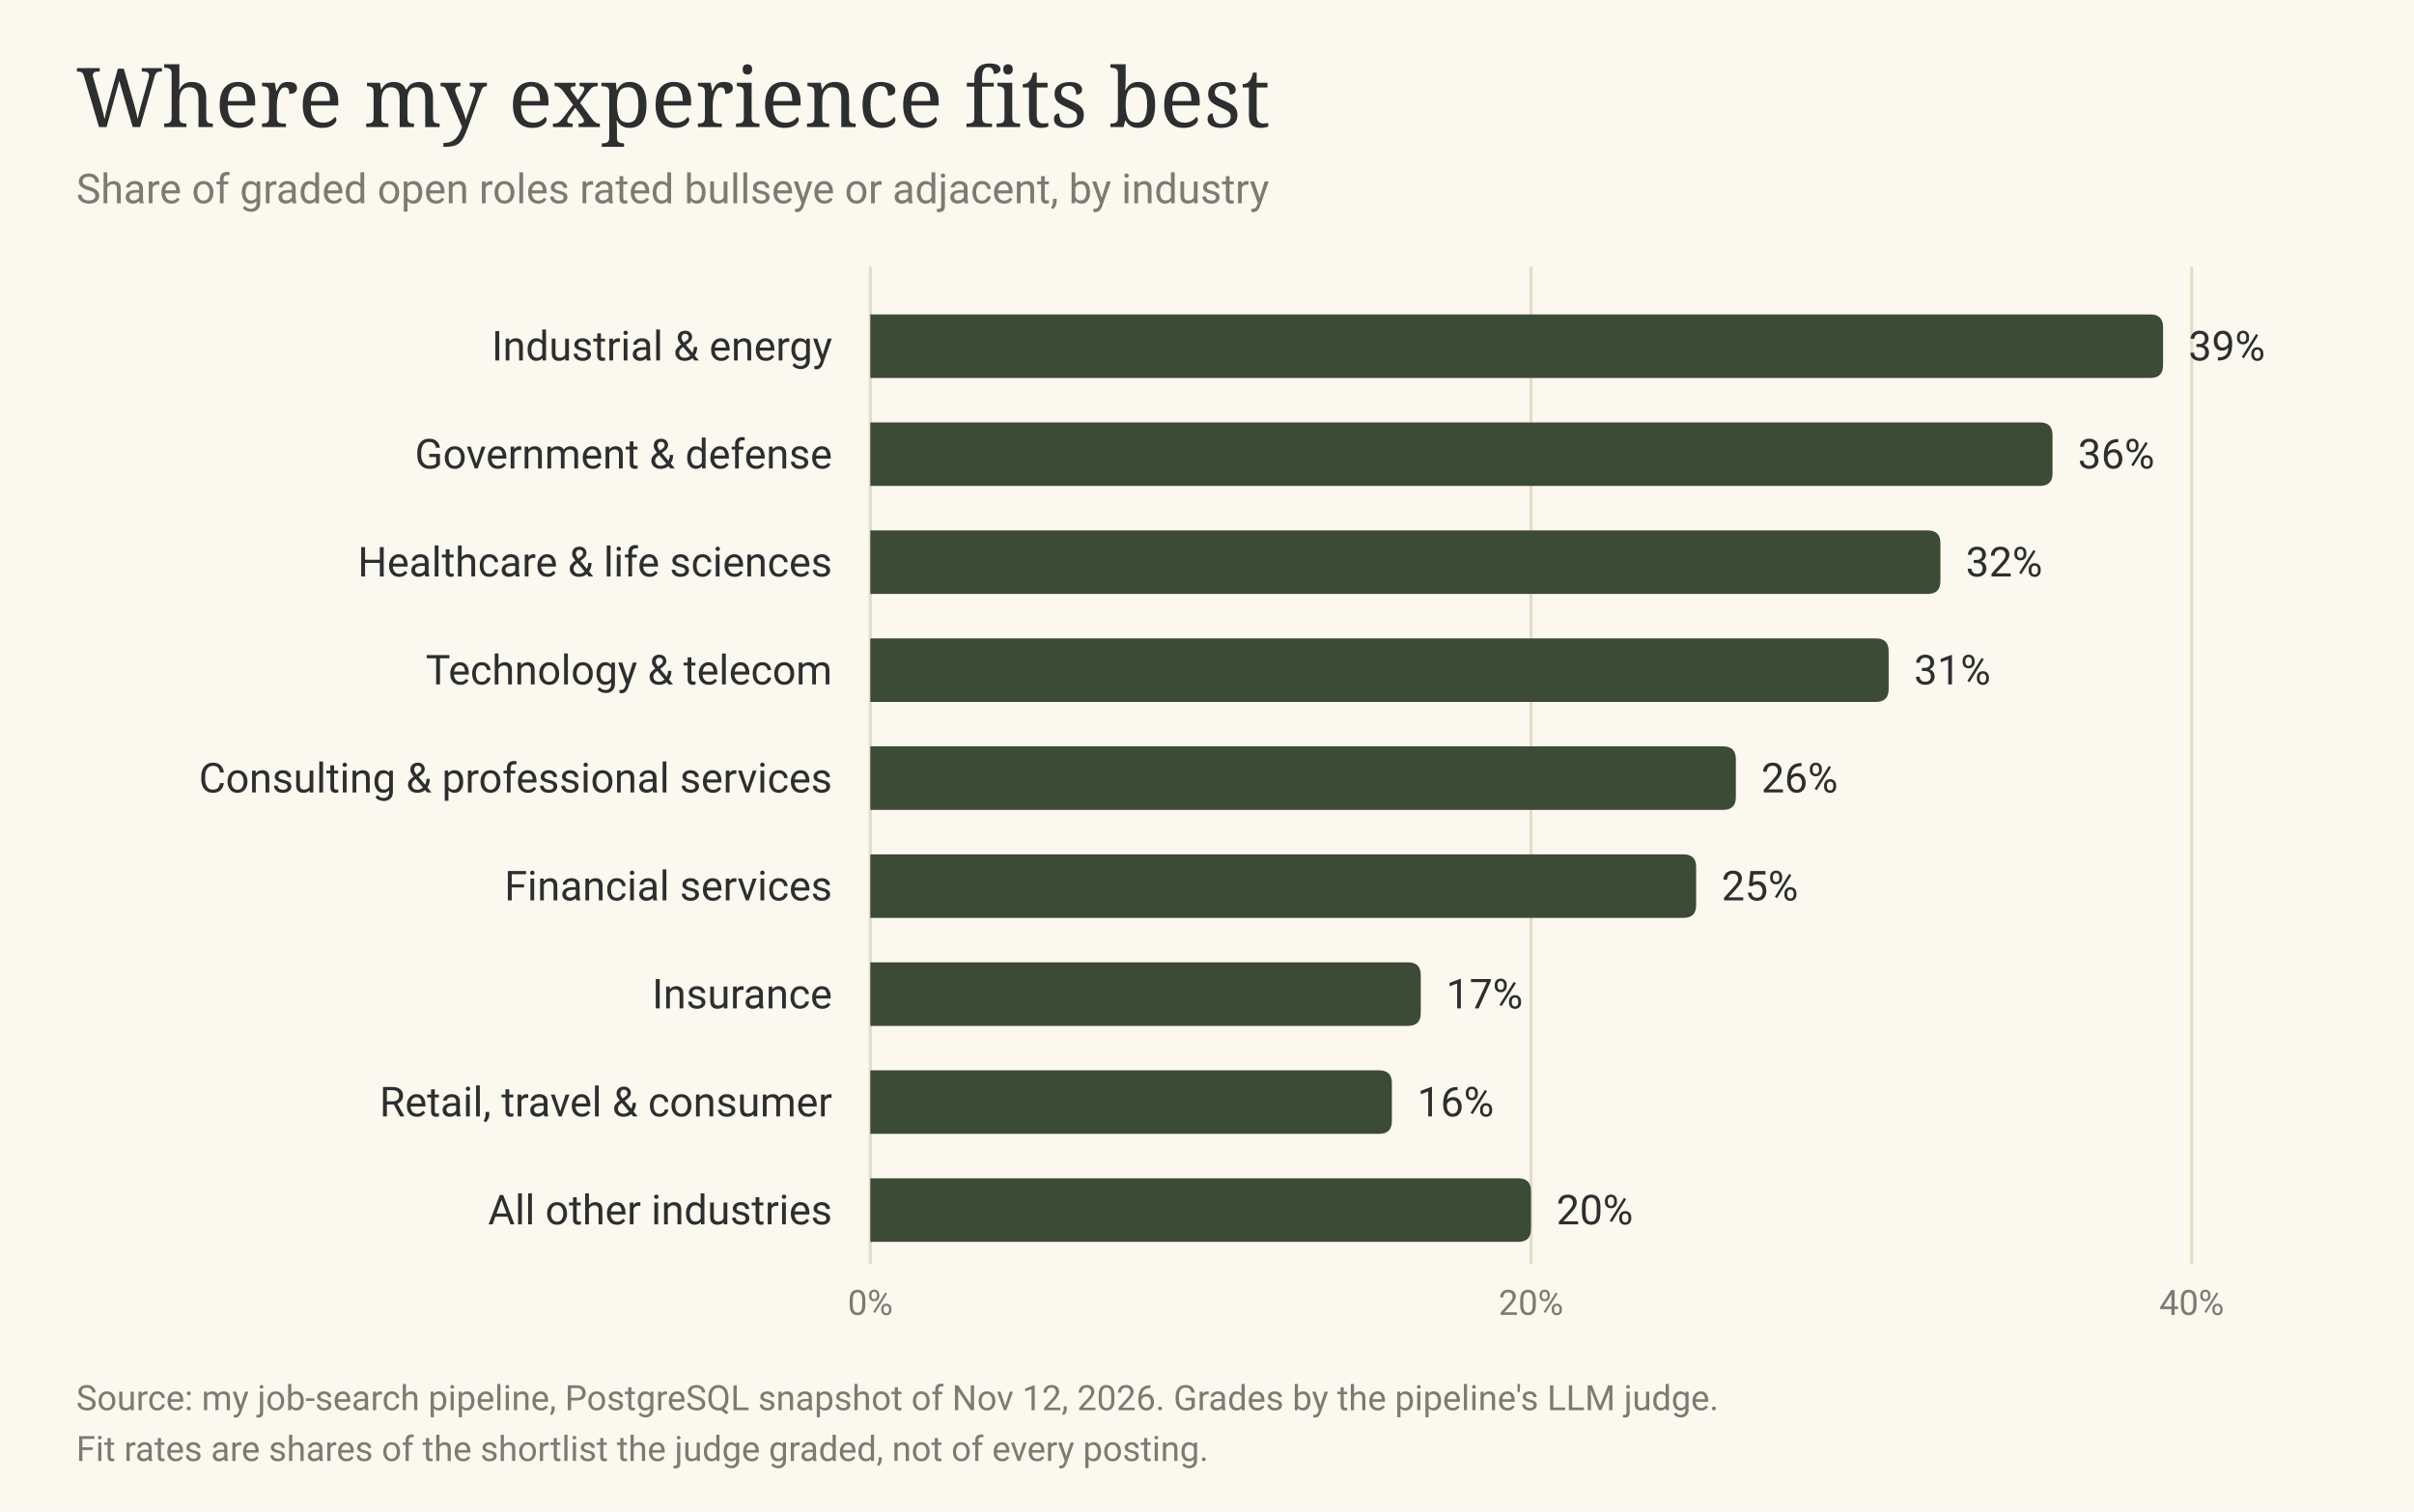
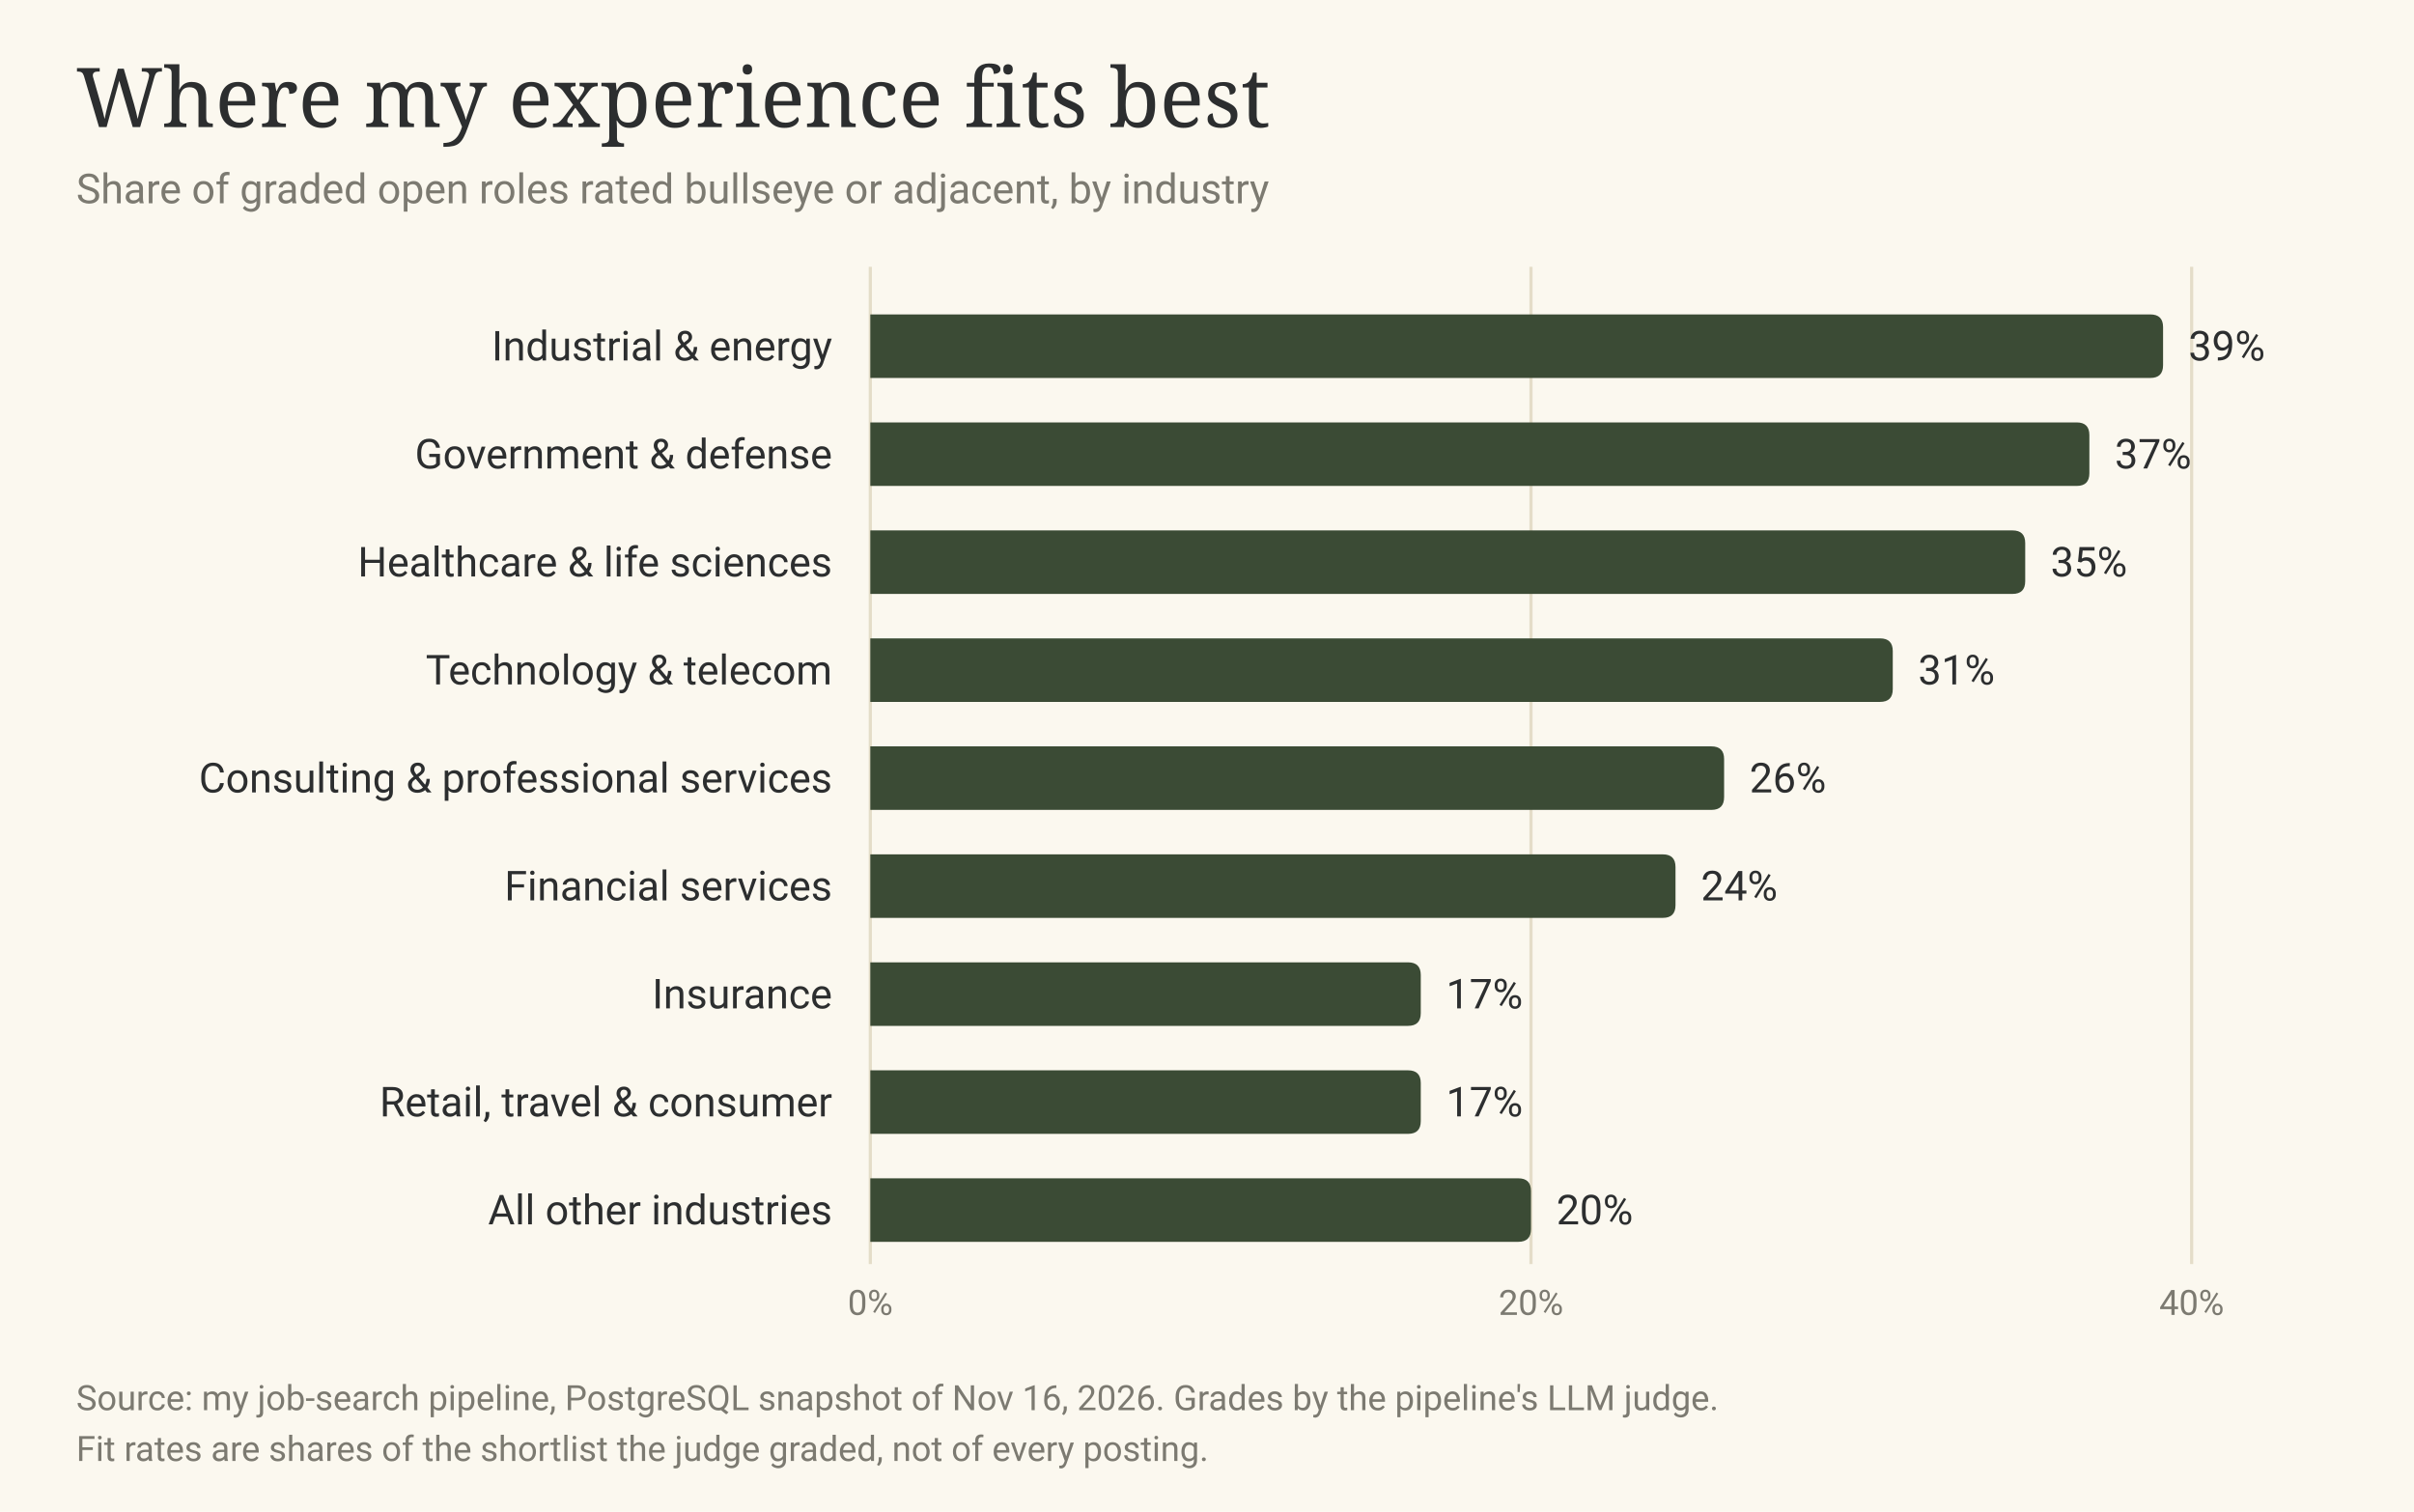
<svg xmlns="http://www.w3.org/2000/svg" viewBox="0 0 760 476" width="760" height="476" role="img" aria-labelledby="t d">
  <rect width="760" height="476" fill="#fbf8ef" />
  <text x="24" y="40" font-family="'Instrument Serif', 'Iowan Old Style', Georgia, serif" font-size="26" fill="#2c2e2f">Where my experience fits best</text>
  <text x="24" y="64" font-family="-apple-system, BlinkMacSystemFont, 'Segoe UI', Roboto, Inter, sans-serif" font-size="13" fill="#7c7a71">Share of graded open roles rated bullseye or adjacent, by industry</text>
  <line x1="274.0" y1="84" x2="274.0" y2="398" stroke="#e4ddc8" stroke-width="1" />
  <text x="274.0" y="414" text-anchor="middle" font-family="-apple-system, BlinkMacSystemFont, 'Segoe UI', Roboto, Inter, sans-serif" font-size="11" fill="#7c7a71">0%</text>
  <line x1="482.0" y1="84" x2="482.0" y2="398" stroke="#e4ddc8" stroke-width="1" />
  <text x="482.0" y="414" text-anchor="middle" font-family="-apple-system, BlinkMacSystemFont, 'Segoe UI', Roboto, Inter, sans-serif" font-size="11" fill="#7c7a71">20%</text>
  <line x1="690.0" y1="84" x2="690.0" y2="398" stroke="#e4ddc8" stroke-width="1" />
  <text x="690.0" y="414" text-anchor="middle" font-family="-apple-system, BlinkMacSystemFont, 'Segoe UI', Roboto, Inter, sans-serif" font-size="11" fill="#7c7a71">40%</text>
  <g>
    <text x="262" y="113.5" text-anchor="end" font-family="-apple-system, BlinkMacSystemFont, 'Segoe UI', Roboto, Inter, sans-serif" font-size="13" fill="#2c2e2f">Industrial &amp; energy</text>
    <path d="M274.0,99.0H677.0Q681.0,99.0 681.0,103.0V115.0Q681.0,119.0 677.0,119.0H274.0Z" fill="#3b4b35" />
    <text x="689.0" y="113.5" font-family="-apple-system, BlinkMacSystemFont, 'Segoe UI', Roboto, Inter, sans-serif" font-size="13" fill="#2c2e2f">39%</text>
  </g>
  <g>
    <text x="262" y="147.5" text-anchor="end" font-family="-apple-system, BlinkMacSystemFont, 'Segoe UI', Roboto, Inter, sans-serif" font-size="13" fill="#2c2e2f">Government &amp; defense</text>
-     <path d="M274.0,133.0H642.2Q646.2,133.0 646.2,137.0V149.0Q646.2,153.0 642.2,153.0H274.0Z" fill="#3b4b35" />
-     <text x="654.2" y="147.5" font-family="-apple-system, BlinkMacSystemFont, 'Segoe UI', Roboto, Inter, sans-serif" font-size="13" fill="#2c2e2f">36%</text>
+     <path d="M274.0,133.0H653.8Q657.8,133.0 657.8,137.0V149.0Q657.8,153.0 653.8,153.0H274.0Z" fill="#3b4b35" />
+     <text x="665.8" y="147.5" font-family="-apple-system, BlinkMacSystemFont, 'Segoe UI', Roboto, Inter, sans-serif" font-size="13" fill="#2c2e2f">37%</text>
  </g>
  <g>
    <text x="262" y="181.5" text-anchor="end" font-family="-apple-system, BlinkMacSystemFont, 'Segoe UI', Roboto, Inter, sans-serif" font-size="13" fill="#2c2e2f">Healthcare &amp; life sciences</text>
-     <path d="M274.0,167.0H606.9Q610.9,167.0 610.9,171.0V183.0Q610.9,187.0 606.9,187.0H274.0Z" fill="#3b4b35" />
-     <text x="618.9" y="181.5" font-family="-apple-system, BlinkMacSystemFont, 'Segoe UI', Roboto, Inter, sans-serif" font-size="13" fill="#2c2e2f">32%</text>
+     <path d="M274.0,167.0H633.6Q637.6,167.0 637.6,171.0V183.0Q637.6,187.0 633.6,187.0H274.0Z" fill="#3b4b35" />
+     <text x="645.6" y="181.5" font-family="-apple-system, BlinkMacSystemFont, 'Segoe UI', Roboto, Inter, sans-serif" font-size="13" fill="#2c2e2f">35%</text>
  </g>
  <g>
    <text x="262" y="215.5" text-anchor="end" font-family="-apple-system, BlinkMacSystemFont, 'Segoe UI', Roboto, Inter, sans-serif" font-size="13" fill="#2c2e2f">Technology &amp; telecom</text>
-     <path d="M274.0,201.0H590.6Q594.6,201.0 594.6,205.0V217.0Q594.6,221.0 590.6,221.0H274.0Z" fill="#3b4b35" />
-     <text x="602.6" y="215.5" font-family="-apple-system, BlinkMacSystemFont, 'Segoe UI', Roboto, Inter, sans-serif" font-size="13" fill="#2c2e2f">31%</text>
+     <path d="M274.0,201.0H591.9Q595.9,201.0 595.9,205.0V217.0Q595.9,221.0 591.9,221.0H274.0Z" fill="#3b4b35" />
+     <text x="603.9" y="215.5" font-family="-apple-system, BlinkMacSystemFont, 'Segoe UI', Roboto, Inter, sans-serif" font-size="13" fill="#2c2e2f">31%</text>
  </g>
  <g>
    <text x="262" y="249.5" text-anchor="end" font-family="-apple-system, BlinkMacSystemFont, 'Segoe UI', Roboto, Inter, sans-serif" font-size="13" fill="#2c2e2f">Consulting &amp; professional services</text>
-     <path d="M274.0,235.0H542.5Q546.5,235.0 546.5,239.0V251.0Q546.5,255.0 542.5,255.0H274.0Z" fill="#3b4b35" />
-     <text x="554.5" y="249.5" font-family="-apple-system, BlinkMacSystemFont, 'Segoe UI', Roboto, Inter, sans-serif" font-size="13" fill="#2c2e2f">26%</text>
+     <path d="M274.0,235.0H538.8Q542.8,235.0 542.8,239.0V251.0Q542.8,255.0 538.8,255.0H274.0Z" fill="#3b4b35" />
+     <text x="550.8" y="249.5" font-family="-apple-system, BlinkMacSystemFont, 'Segoe UI', Roboto, Inter, sans-serif" font-size="13" fill="#2c2e2f">26%</text>
  </g>
  <g>
    <text x="262" y="283.5" text-anchor="end" font-family="-apple-system, BlinkMacSystemFont, 'Segoe UI', Roboto, Inter, sans-serif" font-size="13" fill="#2c2e2f">Financial services</text>
-     <path d="M274.0,269.0H530.0Q534.0,269.0 534.0,273.0V285.0Q534.0,289.0 530.0,289.0H274.0Z" fill="#3b4b35" />
-     <text x="542.0" y="283.5" font-family="-apple-system, BlinkMacSystemFont, 'Segoe UI', Roboto, Inter, sans-serif" font-size="13" fill="#2c2e2f">25%</text>
+     <path d="M274.0,269.0H523.5Q527.5,269.0 527.5,273.0V285.0Q527.5,289.0 523.5,289.0H274.0Z" fill="#3b4b35" />
+     <text x="535.5" y="283.5" font-family="-apple-system, BlinkMacSystemFont, 'Segoe UI', Roboto, Inter, sans-serif" font-size="13" fill="#2c2e2f">24%</text>
  </g>
  <g>
    <text x="262" y="317.5" text-anchor="end" font-family="-apple-system, BlinkMacSystemFont, 'Segoe UI', Roboto, Inter, sans-serif" font-size="13" fill="#2c2e2f">Insurance</text>
    <path d="M274.0,303.0H443.3Q447.3,303.0 447.3,307.0V319.0Q447.3,323.0 443.3,323.0H274.0Z" fill="#3b4b35" />
    <text x="455.3" y="317.5" font-family="-apple-system, BlinkMacSystemFont, 'Segoe UI', Roboto, Inter, sans-serif" font-size="13" fill="#2c2e2f">17%</text>
  </g>
  <g>
    <text x="262" y="351.5" text-anchor="end" font-family="-apple-system, BlinkMacSystemFont, 'Segoe UI', Roboto, Inter, sans-serif" font-size="13" fill="#2c2e2f">Retail, travel &amp; consumer</text>
-     <path d="M274.0,337.0H434.2Q438.2,337.0 438.2,341.0V353.0Q438.2,357.0 434.2,357.0H274.0Z" fill="#3b4b35" />
-     <text x="446.2" y="351.5" font-family="-apple-system, BlinkMacSystemFont, 'Segoe UI', Roboto, Inter, sans-serif" font-size="13" fill="#2c2e2f">16%</text>
+     <path d="M274.0,337.0H443.3Q447.3,337.0 447.3,341.0V353.0Q447.3,357.0 443.3,357.0H274.0Z" fill="#3b4b35" />
+     <text x="455.3" y="351.5" font-family="-apple-system, BlinkMacSystemFont, 'Segoe UI', Roboto, Inter, sans-serif" font-size="13" fill="#2c2e2f">17%</text>
  </g>
  <g>
    <text x="262" y="385.5" text-anchor="end" font-family="-apple-system, BlinkMacSystemFont, 'Segoe UI', Roboto, Inter, sans-serif" font-size="13" fill="#2c2e2f">All other industries</text>
    <path d="M274.0,371.0H478.0Q482.0,371.0 482.0,375.0V387.0Q482.0,391.0 478.0,391.0H274.0Z" fill="#3b4b35" />
    <text x="490.0" y="385.5" font-family="-apple-system, BlinkMacSystemFont, 'Segoe UI', Roboto, Inter, sans-serif" font-size="13" fill="#2c2e2f">20%</text>
  </g>
-   <text x="24" y="444" font-family="-apple-system, BlinkMacSystemFont, 'Segoe UI', Roboto, Inter, sans-serif" font-size="11" fill="#7c7a71">Source: my job-search pipeline, PostgreSQL snapshot of Nov 12, 2026. Grades by the pipeline's LLM judge.</text>
+   <text x="24" y="444" font-family="-apple-system, BlinkMacSystemFont, 'Segoe UI', Roboto, Inter, sans-serif" font-size="11" fill="#7c7a71">Source: my job-search pipeline, PostgreSQL snapshot of Nov 16, 2026. Grades by the pipeline's LLM judge.</text>
  <text x="24" y="460" font-family="-apple-system, BlinkMacSystemFont, 'Segoe UI', Roboto, Inter, sans-serif" font-size="11" fill="#7c7a71">Fit rates are shares of the shortlist the judge graded, not of every posting.</text>
</svg>
